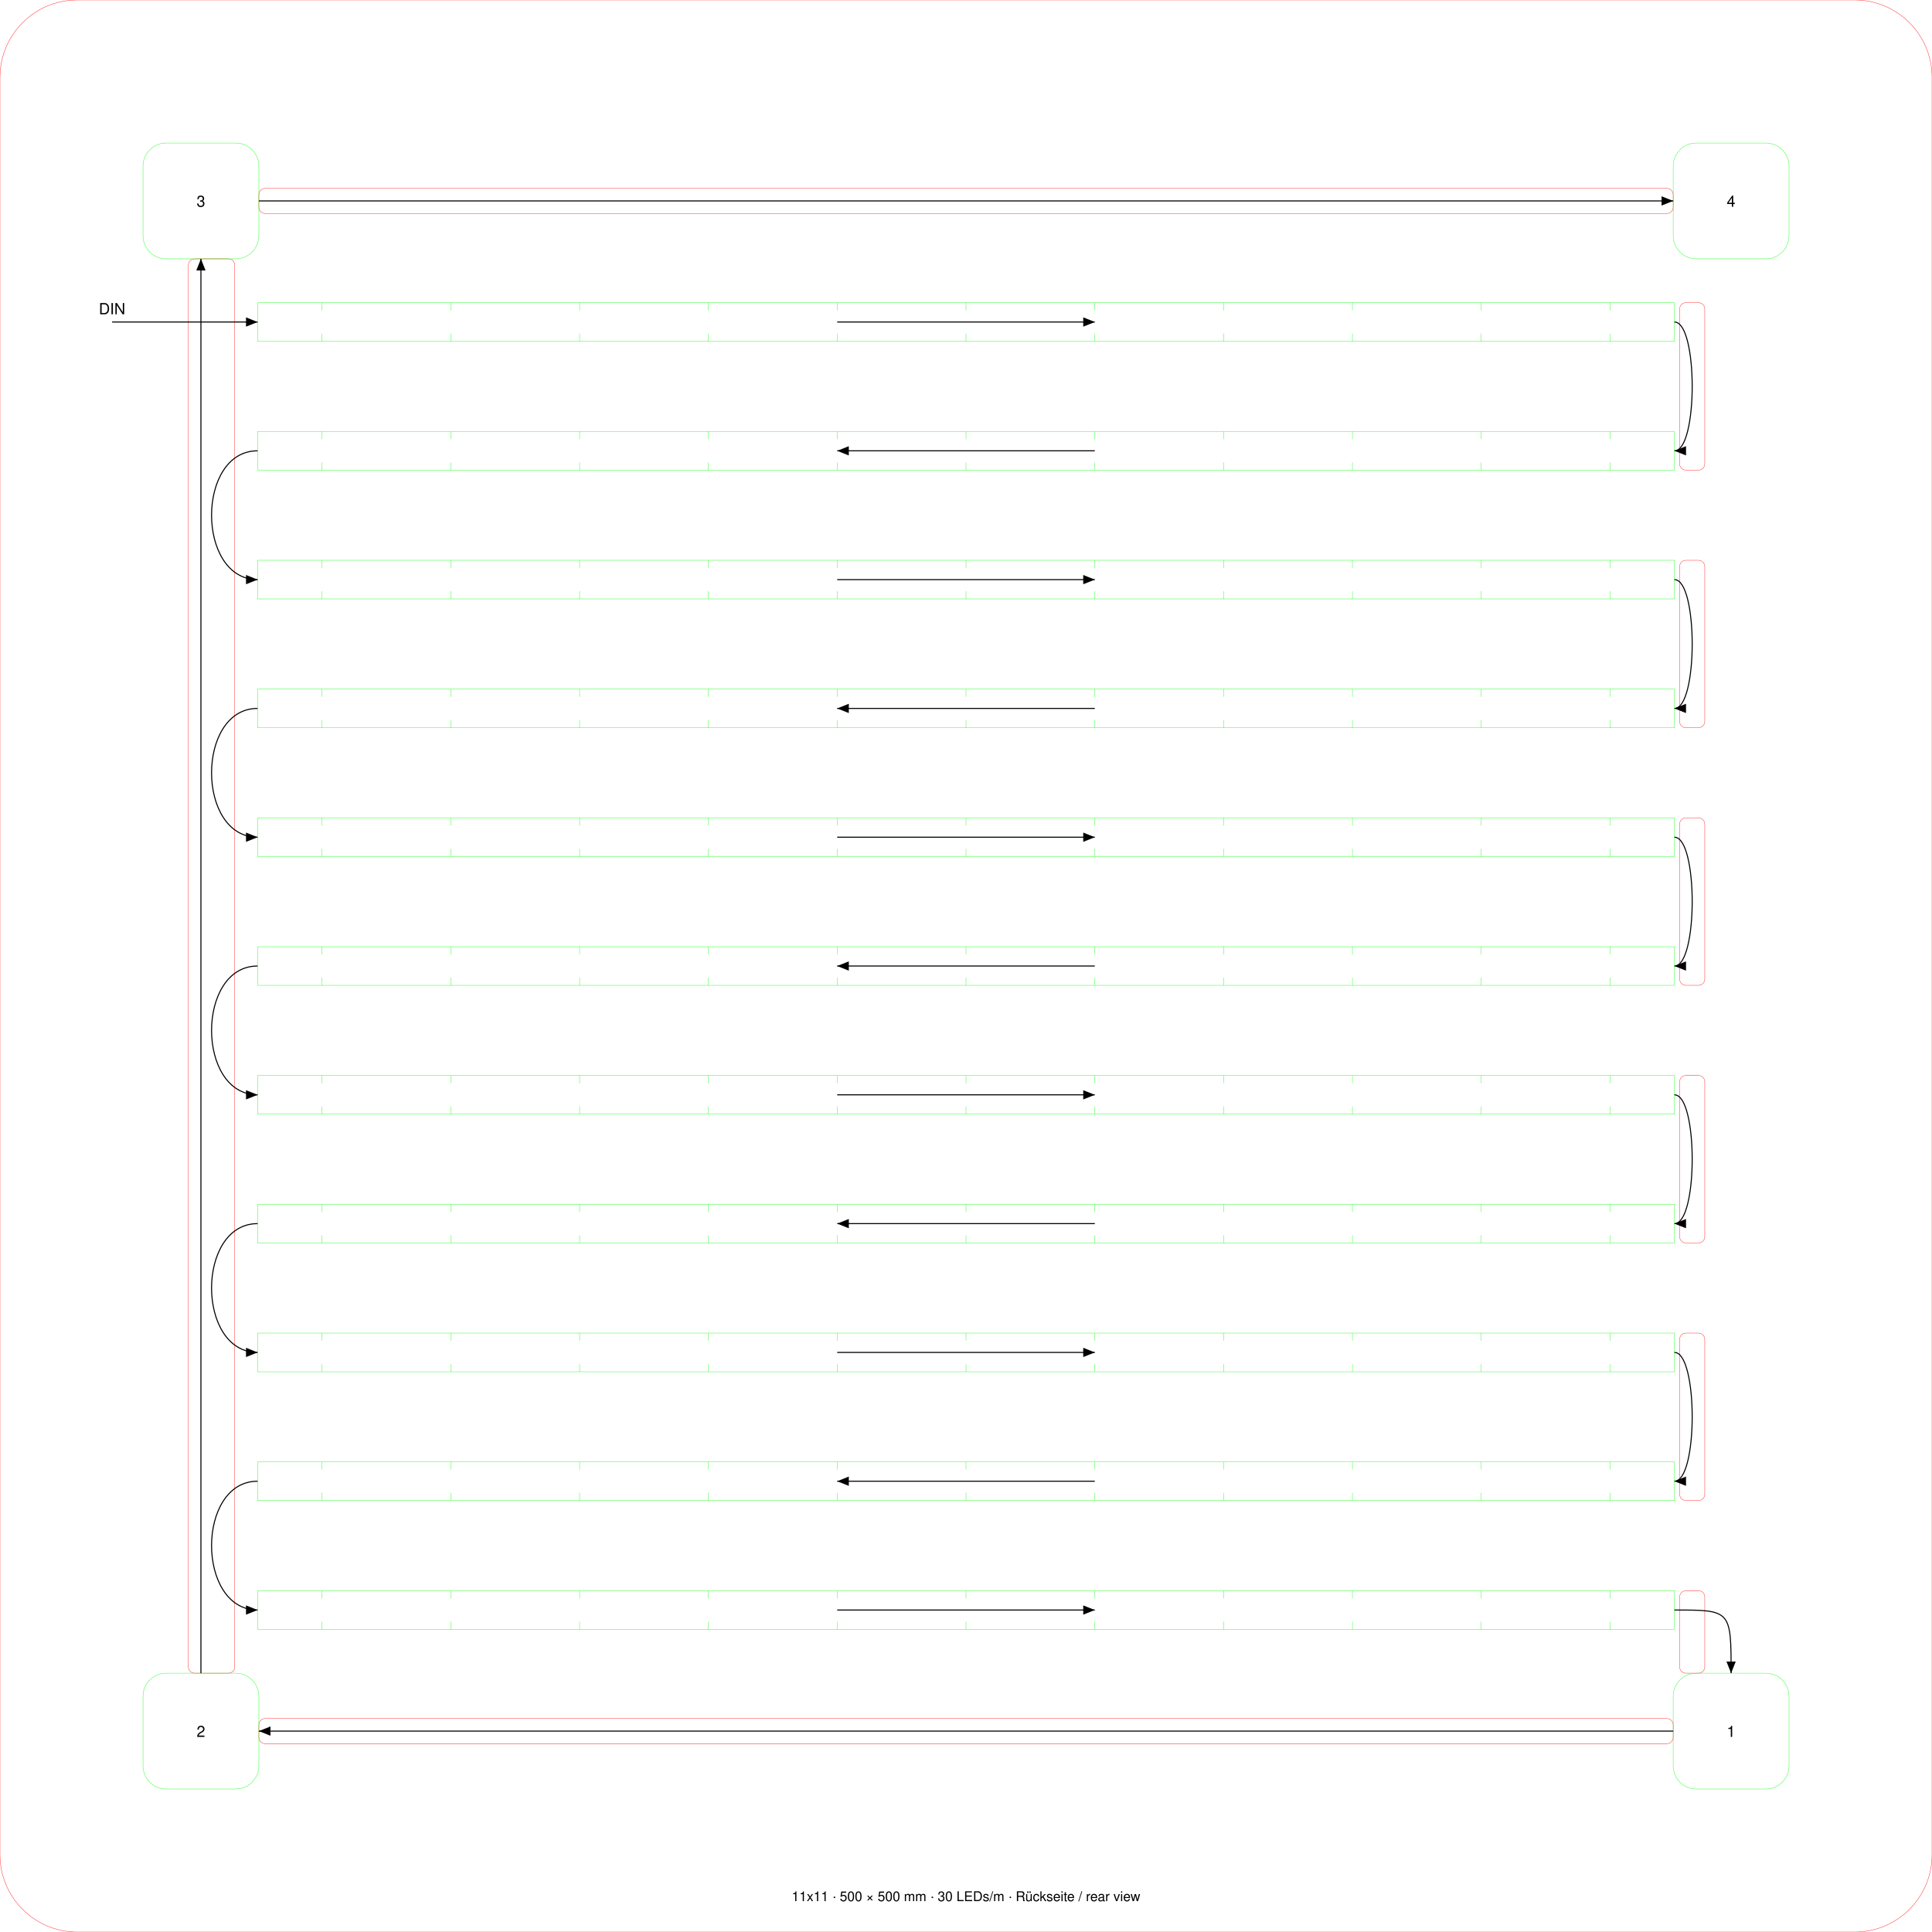
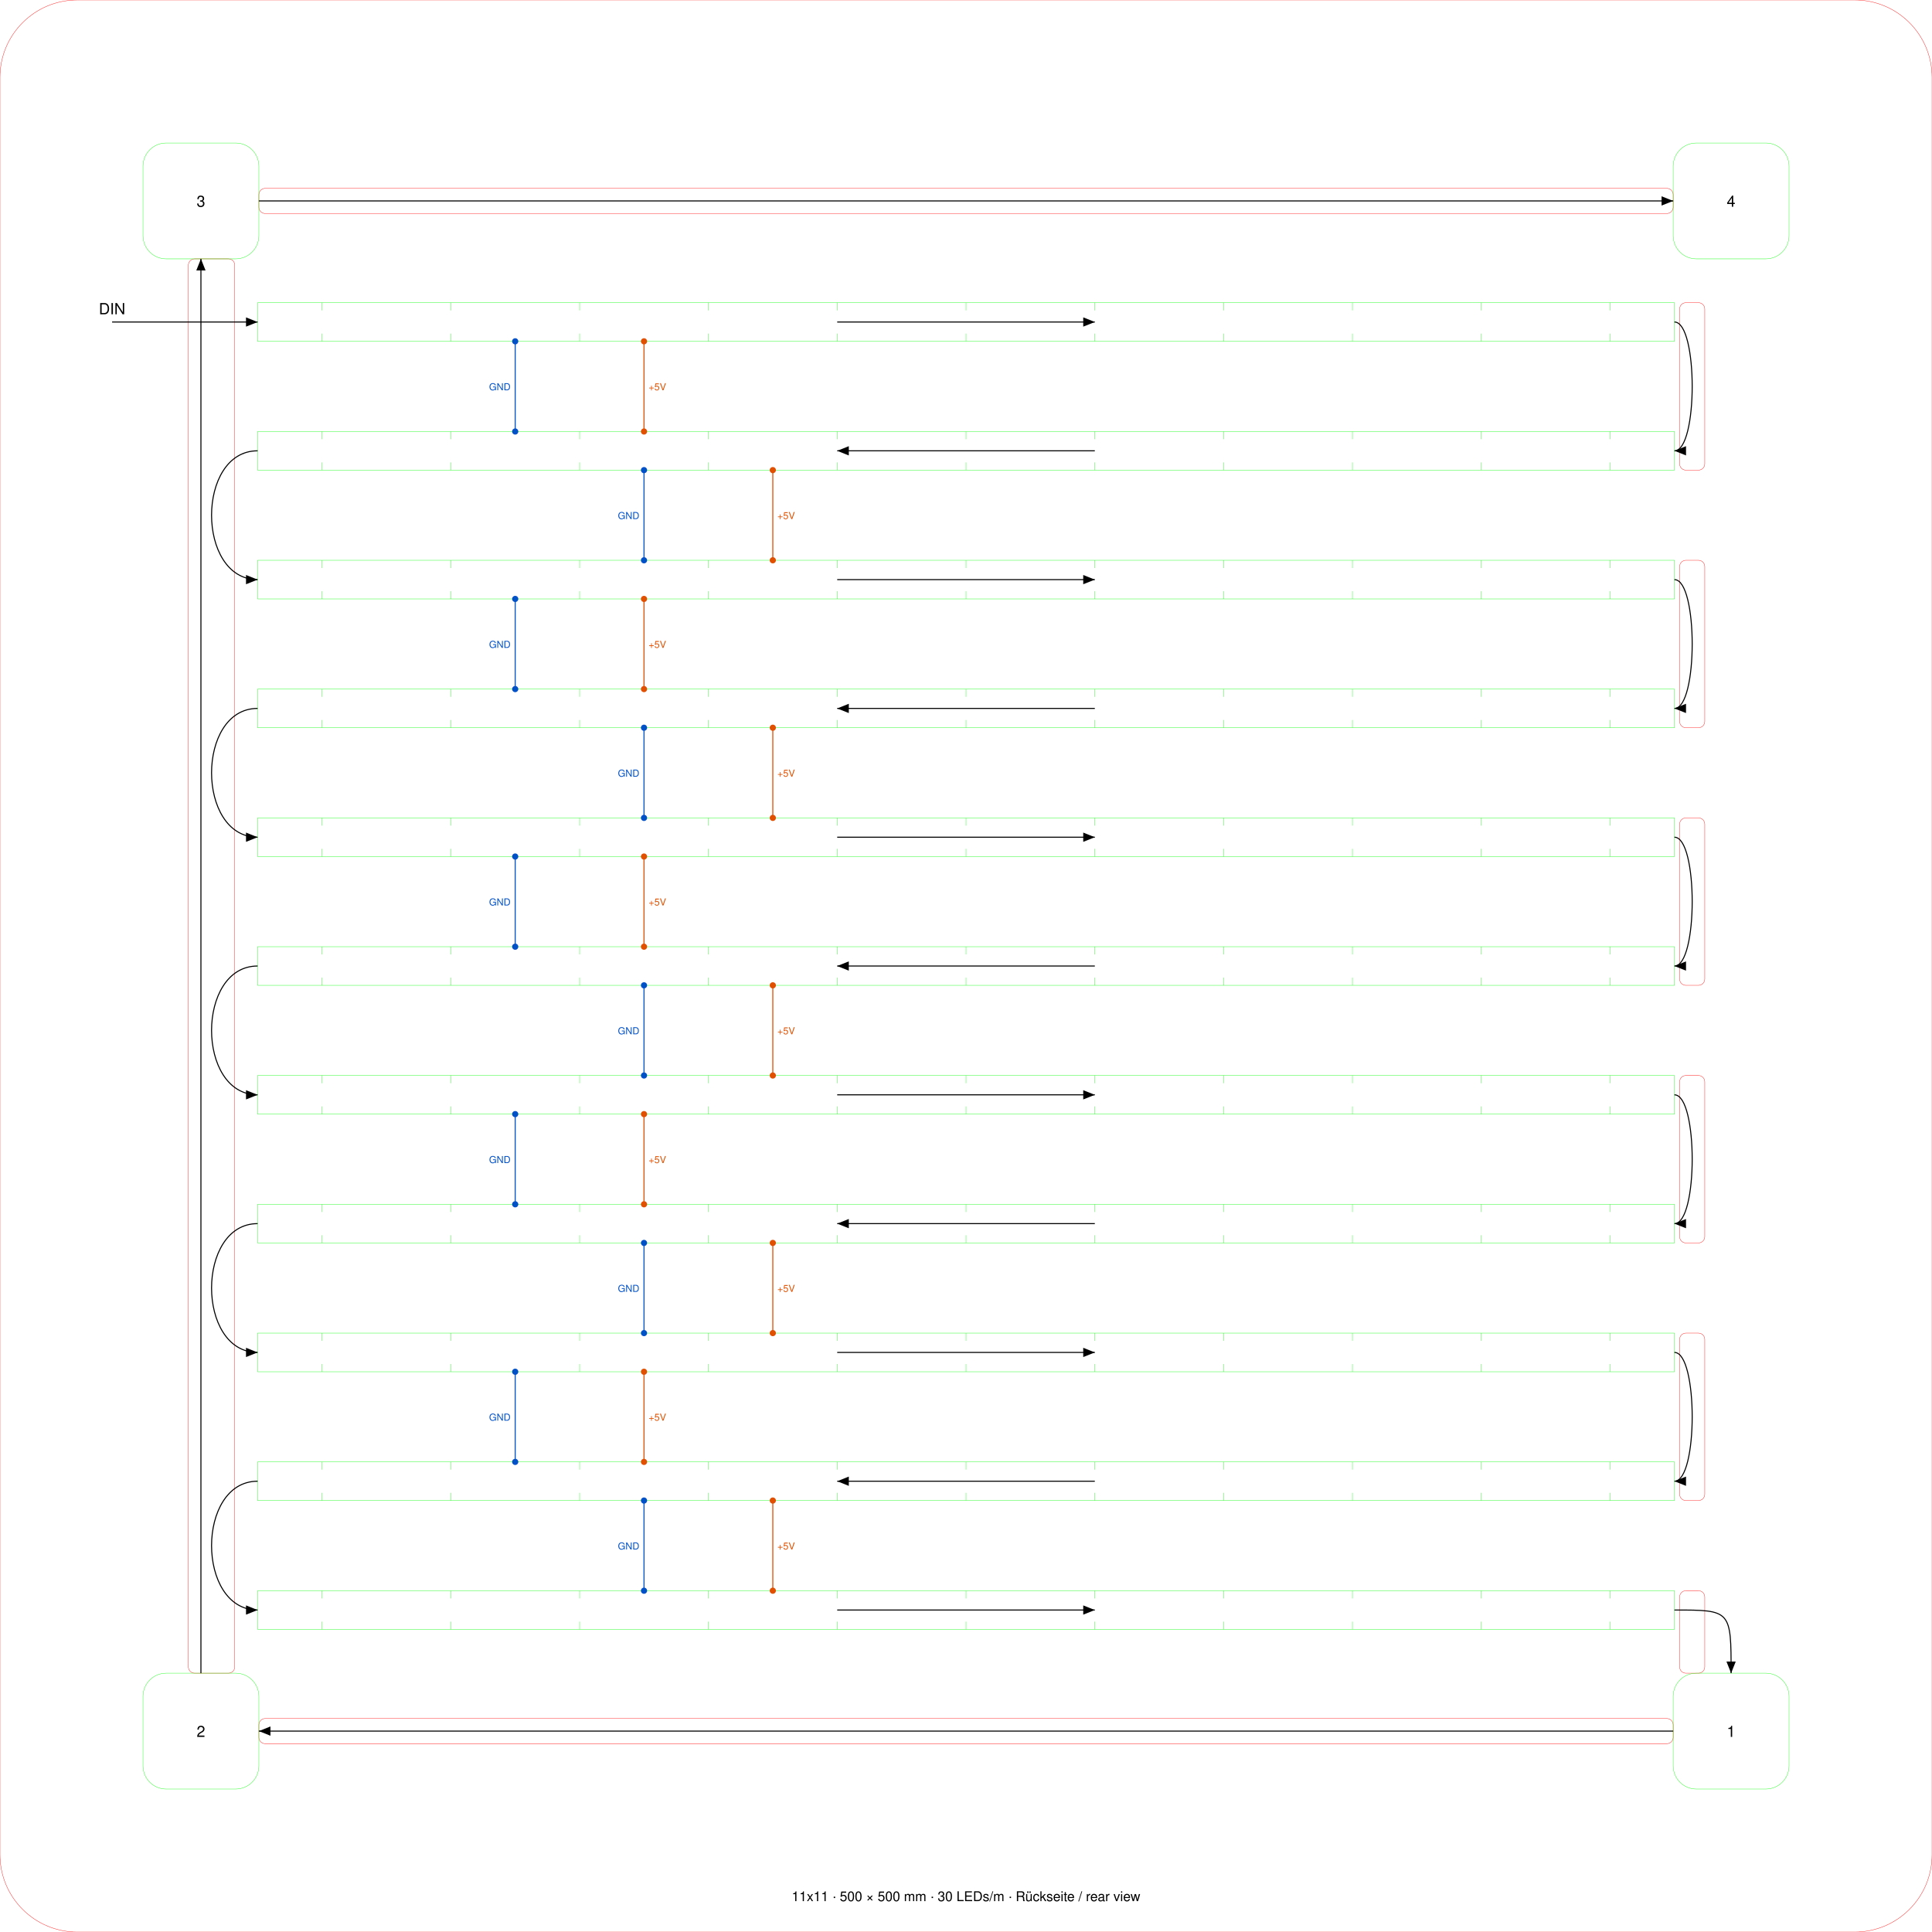
<svg xmlns="http://www.w3.org/2000/svg" version="1.1" width="500mm" height="500mm" viewBox="0 0 1417.3 1417.3">
  <style type="text/css">
	.cut{fill:none;stroke:#FF0000;stroke-width:0.236;}
	.mark{fill:none;stroke:#00FF00;stroke-width:0.236;}
	.arrow{fill:none;stroke:#000000;stroke-width:0.75;}
	.head{fill:#000000;}
	.label{font-family:'Helvetica';font-size:11.3px;text-anchor:middle;}
	.caption{font-family:'Helvetica';font-size:9.9px;text-anchor:middle;}
+ 	.gnd{fill:none;stroke:#0050C8;stroke-width:0.75;}
+ 	.vcc{fill:none;stroke:#E05000;stroke-width:0.75;}
+ 	.gnddot{fill:#0050C8;}
+ 	.vccdot{fill:#E05000;}
+ 	.gndlabel{fill:#0050C8;font-family:'Helvetica';font-size:7.1px;}
+ 	.vcclabel{fill:#E05000;font-family:'Helvetica';font-size:7.1px;}
</style>
  <g id="montage">
    <rect class="cut" x="0.00" y="0.00" width="1417.32" height="1417.32" rx="56.69" />
    <rect class="cut" x="1232.17" y="222.05" width="18.43" height="122.83" rx="4.61" />
    <rect class="cut" x="1232.17" y="411.02" width="18.43" height="122.83" rx="4.61" />
    <rect class="cut" x="1232.17" y="600.00" width="18.43" height="122.83" rx="4.61" />
    <rect class="cut" x="1232.17" y="788.98" width="18.43" height="122.83" rx="4.61" />
    <rect class="cut" x="1232.17" y="977.95" width="18.43" height="122.83" rx="4.61" />
    <rect class="cut" x="189.90" y="138.19" width="1037.53" height="18.43" rx="4.61" />
    <rect class="cut" x="189.90" y="1260.71" width="1037.53" height="18.43" rx="4.61" />
    <rect class="cut" x="138.19" y="189.90" width="34.02" height="1037.53" rx="4.61" />
    <rect class="cut" x="1232.17" y="1166.93" width="18.43" height="60.50" rx="4.61" />
    <rect class="mark" x="188.98" y="222.05" width="1039.37" height="28.35" rx="0.00" />
    <line class="mark" x1="1181.10" y1="222.05" x2="1181.10" y2="227.72" />
    <line class="mark" x1="1181.10" y1="250.39" x2="1181.10" y2="244.72" />
    <line class="mark" x1="1086.61" y1="222.05" x2="1086.61" y2="227.72" />
    <line class="mark" x1="1086.61" y1="250.39" x2="1086.61" y2="244.72" />
    <line class="mark" x1="992.13" y1="222.05" x2="992.13" y2="227.72" />
    <line class="mark" x1="992.13" y1="250.39" x2="992.13" y2="244.72" />
    <line class="mark" x1="897.64" y1="222.05" x2="897.64" y2="227.72" />
    <line class="mark" x1="897.64" y1="250.39" x2="897.64" y2="244.72" />
    <line class="mark" x1="803.15" y1="222.05" x2="803.15" y2="227.72" />
    <line class="mark" x1="803.15" y1="250.39" x2="803.15" y2="244.72" />
    <line class="mark" x1="708.66" y1="222.05" x2="708.66" y2="227.72" />
    <line class="mark" x1="708.66" y1="250.39" x2="708.66" y2="244.72" />
    <line class="mark" x1="614.17" y1="222.05" x2="614.17" y2="227.72" />
    <line class="mark" x1="614.17" y1="250.39" x2="614.17" y2="244.72" />
    <line class="mark" x1="519.69" y1="222.05" x2="519.69" y2="227.72" />
    <line class="mark" x1="519.69" y1="250.39" x2="519.69" y2="244.72" />
    <line class="mark" x1="425.20" y1="222.05" x2="425.20" y2="227.72" />
    <line class="mark" x1="425.20" y1="250.39" x2="425.20" y2="244.72" />
    <line class="mark" x1="330.71" y1="222.05" x2="330.71" y2="227.72" />
    <line class="mark" x1="330.71" y1="250.39" x2="330.71" y2="244.72" />
    <line class="mark" x1="236.22" y1="222.05" x2="236.22" y2="227.72" />
    <line class="mark" x1="236.22" y1="250.39" x2="236.22" y2="244.72" />
    <rect class="mark" x="188.98" y="316.54" width="1039.37" height="28.35" rx="0.00" />
    <line class="mark" x1="1181.10" y1="316.54" x2="1181.10" y2="322.20" />
    <line class="mark" x1="1181.10" y1="344.88" x2="1181.10" y2="339.21" />
    <line class="mark" x1="1086.61" y1="316.54" x2="1086.61" y2="322.20" />
    <line class="mark" x1="1086.61" y1="344.88" x2="1086.61" y2="339.21" />
    <line class="mark" x1="992.13" y1="316.54" x2="992.13" y2="322.20" />
    <line class="mark" x1="992.13" y1="344.88" x2="992.13" y2="339.21" />
    <line class="mark" x1="897.64" y1="316.54" x2="897.64" y2="322.20" />
    <line class="mark" x1="897.64" y1="344.88" x2="897.64" y2="339.21" />
    <line class="mark" x1="803.15" y1="316.54" x2="803.15" y2="322.20" />
    <line class="mark" x1="803.15" y1="344.88" x2="803.15" y2="339.21" />
    <line class="mark" x1="708.66" y1="316.54" x2="708.66" y2="322.20" />
    <line class="mark" x1="708.66" y1="344.88" x2="708.66" y2="339.21" />
    <line class="mark" x1="614.17" y1="316.54" x2="614.17" y2="322.20" />
    <line class="mark" x1="614.17" y1="344.88" x2="614.17" y2="339.21" />
    <line class="mark" x1="519.69" y1="316.54" x2="519.69" y2="322.20" />
    <line class="mark" x1="519.69" y1="344.88" x2="519.69" y2="339.21" />
    <line class="mark" x1="425.20" y1="316.54" x2="425.20" y2="322.20" />
    <line class="mark" x1="425.20" y1="344.88" x2="425.20" y2="339.21" />
    <line class="mark" x1="330.71" y1="316.54" x2="330.71" y2="322.20" />
    <line class="mark" x1="330.71" y1="344.88" x2="330.71" y2="339.21" />
    <line class="mark" x1="236.22" y1="316.54" x2="236.22" y2="322.20" />
    <line class="mark" x1="236.22" y1="344.88" x2="236.22" y2="339.21" />
    <rect class="mark" x="188.98" y="411.02" width="1039.37" height="28.35" rx="0.00" />
    <line class="mark" x1="1181.10" y1="411.02" x2="1181.10" y2="416.69" />
    <line class="mark" x1="1181.10" y1="439.37" x2="1181.10" y2="433.70" />
    <line class="mark" x1="1086.61" y1="411.02" x2="1086.61" y2="416.69" />
    <line class="mark" x1="1086.61" y1="439.37" x2="1086.61" y2="433.70" />
    <line class="mark" x1="992.13" y1="411.02" x2="992.13" y2="416.69" />
    <line class="mark" x1="992.13" y1="439.37" x2="992.13" y2="433.70" />
    <line class="mark" x1="897.64" y1="411.02" x2="897.64" y2="416.69" />
    <line class="mark" x1="897.64" y1="439.37" x2="897.64" y2="433.70" />
    <line class="mark" x1="803.15" y1="411.02" x2="803.15" y2="416.69" />
    <line class="mark" x1="803.15" y1="439.37" x2="803.15" y2="433.70" />
    <line class="mark" x1="708.66" y1="411.02" x2="708.66" y2="416.69" />
    <line class="mark" x1="708.66" y1="439.37" x2="708.66" y2="433.70" />
    <line class="mark" x1="614.17" y1="411.02" x2="614.17" y2="416.69" />
    <line class="mark" x1="614.17" y1="439.37" x2="614.17" y2="433.70" />
    <line class="mark" x1="519.69" y1="411.02" x2="519.69" y2="416.69" />
    <line class="mark" x1="519.69" y1="439.37" x2="519.69" y2="433.70" />
    <line class="mark" x1="425.20" y1="411.02" x2="425.20" y2="416.69" />
    <line class="mark" x1="425.20" y1="439.37" x2="425.20" y2="433.70" />
    <line class="mark" x1="330.71" y1="411.02" x2="330.71" y2="416.69" />
    <line class="mark" x1="330.71" y1="439.37" x2="330.71" y2="433.70" />
    <line class="mark" x1="236.22" y1="411.02" x2="236.22" y2="416.69" />
    <line class="mark" x1="236.22" y1="439.37" x2="236.22" y2="433.70" />
    <rect class="mark" x="188.98" y="505.51" width="1039.37" height="28.35" rx="0.00" />
    <line class="mark" x1="1181.10" y1="505.51" x2="1181.10" y2="511.18" />
    <line class="mark" x1="1181.10" y1="533.86" x2="1181.10" y2="528.19" />
    <line class="mark" x1="1086.61" y1="505.51" x2="1086.61" y2="511.18" />
    <line class="mark" x1="1086.61" y1="533.86" x2="1086.61" y2="528.19" />
    <line class="mark" x1="992.13" y1="505.51" x2="992.13" y2="511.18" />
    <line class="mark" x1="992.13" y1="533.86" x2="992.13" y2="528.19" />
    <line class="mark" x1="897.64" y1="505.51" x2="897.64" y2="511.18" />
    <line class="mark" x1="897.64" y1="533.86" x2="897.64" y2="528.19" />
    <line class="mark" x1="803.15" y1="505.51" x2="803.15" y2="511.18" />
    <line class="mark" x1="803.15" y1="533.86" x2="803.15" y2="528.19" />
    <line class="mark" x1="708.66" y1="505.51" x2="708.66" y2="511.18" />
    <line class="mark" x1="708.66" y1="533.86" x2="708.66" y2="528.19" />
    <line class="mark" x1="614.17" y1="505.51" x2="614.17" y2="511.18" />
    <line class="mark" x1="614.17" y1="533.86" x2="614.17" y2="528.19" />
    <line class="mark" x1="519.69" y1="505.51" x2="519.69" y2="511.18" />
    <line class="mark" x1="519.69" y1="533.86" x2="519.69" y2="528.19" />
    <line class="mark" x1="425.20" y1="505.51" x2="425.20" y2="511.18" />
    <line class="mark" x1="425.20" y1="533.86" x2="425.20" y2="528.19" />
    <line class="mark" x1="330.71" y1="505.51" x2="330.71" y2="511.18" />
    <line class="mark" x1="330.71" y1="533.86" x2="330.71" y2="528.19" />
    <line class="mark" x1="236.22" y1="505.51" x2="236.22" y2="511.18" />
    <line class="mark" x1="236.22" y1="533.86" x2="236.22" y2="528.19" />
    <rect class="mark" x="188.98" y="600.00" width="1039.37" height="28.35" rx="0.00" />
    <line class="mark" x1="1181.10" y1="600.00" x2="1181.10" y2="605.67" />
    <line class="mark" x1="1181.10" y1="628.35" x2="1181.10" y2="622.68" />
    <line class="mark" x1="1086.61" y1="600.00" x2="1086.61" y2="605.67" />
    <line class="mark" x1="1086.61" y1="628.35" x2="1086.61" y2="622.68" />
    <line class="mark" x1="992.13" y1="600.00" x2="992.13" y2="605.67" />
    <line class="mark" x1="992.13" y1="628.35" x2="992.13" y2="622.68" />
    <line class="mark" x1="897.64" y1="600.00" x2="897.64" y2="605.67" />
    <line class="mark" x1="897.64" y1="628.35" x2="897.64" y2="622.68" />
    <line class="mark" x1="803.15" y1="600.00" x2="803.15" y2="605.67" />
    <line class="mark" x1="803.15" y1="628.35" x2="803.15" y2="622.68" />
    <line class="mark" x1="708.66" y1="600.00" x2="708.66" y2="605.67" />
    <line class="mark" x1="708.66" y1="628.35" x2="708.66" y2="622.68" />
    <line class="mark" x1="614.17" y1="600.00" x2="614.17" y2="605.67" />
    <line class="mark" x1="614.17" y1="628.35" x2="614.17" y2="622.68" />
    <line class="mark" x1="519.69" y1="600.00" x2="519.69" y2="605.67" />
    <line class="mark" x1="519.69" y1="628.35" x2="519.69" y2="622.68" />
    <line class="mark" x1="425.20" y1="600.00" x2="425.20" y2="605.67" />
    <line class="mark" x1="425.20" y1="628.35" x2="425.20" y2="622.68" />
    <line class="mark" x1="330.71" y1="600.00" x2="330.71" y2="605.67" />
    <line class="mark" x1="330.71" y1="628.35" x2="330.71" y2="622.68" />
    <line class="mark" x1="236.22" y1="600.00" x2="236.22" y2="605.67" />
    <line class="mark" x1="236.22" y1="628.35" x2="236.22" y2="622.68" />
    <rect class="mark" x="188.98" y="694.49" width="1039.37" height="28.35" rx="0.00" />
    <line class="mark" x1="1181.10" y1="694.49" x2="1181.10" y2="700.16" />
    <line class="mark" x1="1181.10" y1="722.83" x2="1181.10" y2="717.17" />
    <line class="mark" x1="1086.61" y1="694.49" x2="1086.61" y2="700.16" />
    <line class="mark" x1="1086.61" y1="722.83" x2="1086.61" y2="717.17" />
    <line class="mark" x1="992.13" y1="694.49" x2="992.13" y2="700.16" />
    <line class="mark" x1="992.13" y1="722.83" x2="992.13" y2="717.17" />
    <line class="mark" x1="897.64" y1="694.49" x2="897.64" y2="700.16" />
    <line class="mark" x1="897.64" y1="722.83" x2="897.64" y2="717.17" />
    <line class="mark" x1="803.15" y1="694.49" x2="803.15" y2="700.16" />
    <line class="mark" x1="803.15" y1="722.83" x2="803.15" y2="717.17" />
    <line class="mark" x1="708.66" y1="694.49" x2="708.66" y2="700.16" />
    <line class="mark" x1="708.66" y1="722.83" x2="708.66" y2="717.17" />
    <line class="mark" x1="614.17" y1="694.49" x2="614.17" y2="700.16" />
    <line class="mark" x1="614.17" y1="722.83" x2="614.17" y2="717.17" />
    <line class="mark" x1="519.69" y1="694.49" x2="519.69" y2="700.16" />
    <line class="mark" x1="519.69" y1="722.83" x2="519.69" y2="717.17" />
    <line class="mark" x1="425.20" y1="694.49" x2="425.20" y2="700.16" />
    <line class="mark" x1="425.20" y1="722.83" x2="425.20" y2="717.17" />
    <line class="mark" x1="330.71" y1="694.49" x2="330.71" y2="700.16" />
    <line class="mark" x1="330.71" y1="722.83" x2="330.71" y2="717.17" />
    <line class="mark" x1="236.22" y1="694.49" x2="236.22" y2="700.16" />
    <line class="mark" x1="236.22" y1="722.83" x2="236.22" y2="717.17" />
    <rect class="mark" x="188.98" y="788.98" width="1039.37" height="28.35" rx="0.00" />
    <line class="mark" x1="1181.10" y1="788.98" x2="1181.10" y2="794.65" />
    <line class="mark" x1="1181.10" y1="817.32" x2="1181.10" y2="811.65" />
    <line class="mark" x1="1086.61" y1="788.98" x2="1086.61" y2="794.65" />
    <line class="mark" x1="1086.61" y1="817.32" x2="1086.61" y2="811.65" />
    <line class="mark" x1="992.13" y1="788.98" x2="992.13" y2="794.65" />
    <line class="mark" x1="992.13" y1="817.32" x2="992.13" y2="811.65" />
    <line class="mark" x1="897.64" y1="788.98" x2="897.64" y2="794.65" />
    <line class="mark" x1="897.64" y1="817.32" x2="897.64" y2="811.65" />
    <line class="mark" x1="803.15" y1="788.98" x2="803.15" y2="794.65" />
    <line class="mark" x1="803.15" y1="817.32" x2="803.15" y2="811.65" />
    <line class="mark" x1="708.66" y1="788.98" x2="708.66" y2="794.65" />
    <line class="mark" x1="708.66" y1="817.32" x2="708.66" y2="811.65" />
    <line class="mark" x1="614.17" y1="788.98" x2="614.17" y2="794.65" />
    <line class="mark" x1="614.17" y1="817.32" x2="614.17" y2="811.65" />
    <line class="mark" x1="519.69" y1="788.98" x2="519.69" y2="794.65" />
    <line class="mark" x1="519.69" y1="817.32" x2="519.69" y2="811.65" />
    <line class="mark" x1="425.20" y1="788.98" x2="425.20" y2="794.65" />
    <line class="mark" x1="425.20" y1="817.32" x2="425.20" y2="811.65" />
    <line class="mark" x1="330.71" y1="788.98" x2="330.71" y2="794.65" />
    <line class="mark" x1="330.71" y1="817.32" x2="330.71" y2="811.65" />
    <line class="mark" x1="236.22" y1="788.98" x2="236.22" y2="794.65" />
    <line class="mark" x1="236.22" y1="817.32" x2="236.22" y2="811.65" />
    <rect class="mark" x="188.98" y="883.46" width="1039.37" height="28.35" rx="0.00" />
    <line class="mark" x1="1181.10" y1="883.46" x2="1181.10" y2="889.13" />
    <line class="mark" x1="1181.10" y1="911.81" x2="1181.10" y2="906.14" />
    <line class="mark" x1="1086.61" y1="883.46" x2="1086.61" y2="889.13" />
    <line class="mark" x1="1086.61" y1="911.81" x2="1086.61" y2="906.14" />
    <line class="mark" x1="992.13" y1="883.46" x2="992.13" y2="889.13" />
    <line class="mark" x1="992.13" y1="911.81" x2="992.13" y2="906.14" />
    <line class="mark" x1="897.64" y1="883.46" x2="897.64" y2="889.13" />
    <line class="mark" x1="897.64" y1="911.81" x2="897.64" y2="906.14" />
    <line class="mark" x1="803.15" y1="883.46" x2="803.15" y2="889.13" />
    <line class="mark" x1="803.15" y1="911.81" x2="803.15" y2="906.14" />
    <line class="mark" x1="708.66" y1="883.46" x2="708.66" y2="889.13" />
    <line class="mark" x1="708.66" y1="911.81" x2="708.66" y2="906.14" />
    <line class="mark" x1="614.17" y1="883.46" x2="614.17" y2="889.13" />
    <line class="mark" x1="614.17" y1="911.81" x2="614.17" y2="906.14" />
    <line class="mark" x1="519.69" y1="883.46" x2="519.69" y2="889.13" />
    <line class="mark" x1="519.69" y1="911.81" x2="519.69" y2="906.14" />
    <line class="mark" x1="425.20" y1="883.46" x2="425.20" y2="889.13" />
    <line class="mark" x1="425.20" y1="911.81" x2="425.20" y2="906.14" />
    <line class="mark" x1="330.71" y1="883.46" x2="330.71" y2="889.13" />
    <line class="mark" x1="330.71" y1="911.81" x2="330.71" y2="906.14" />
    <line class="mark" x1="236.22" y1="883.46" x2="236.22" y2="889.13" />
    <line class="mark" x1="236.22" y1="911.81" x2="236.22" y2="906.14" />
    <rect class="mark" x="188.98" y="977.95" width="1039.37" height="28.35" rx="0.00" />
    <line class="mark" x1="1181.10" y1="977.95" x2="1181.10" y2="983.62" />
    <line class="mark" x1="1181.10" y1="1006.30" x2="1181.10" y2="1000.63" />
    <line class="mark" x1="1086.61" y1="977.95" x2="1086.61" y2="983.62" />
    <line class="mark" x1="1086.61" y1="1006.30" x2="1086.61" y2="1000.63" />
    <line class="mark" x1="992.13" y1="977.95" x2="992.13" y2="983.62" />
    <line class="mark" x1="992.13" y1="1006.30" x2="992.13" y2="1000.63" />
    <line class="mark" x1="897.64" y1="977.95" x2="897.64" y2="983.62" />
    <line class="mark" x1="897.64" y1="1006.30" x2="897.64" y2="1000.63" />
    <line class="mark" x1="803.15" y1="977.95" x2="803.15" y2="983.62" />
    <line class="mark" x1="803.15" y1="1006.30" x2="803.15" y2="1000.63" />
    <line class="mark" x1="708.66" y1="977.95" x2="708.66" y2="983.62" />
    <line class="mark" x1="708.66" y1="1006.30" x2="708.66" y2="1000.63" />
    <line class="mark" x1="614.17" y1="977.95" x2="614.17" y2="983.62" />
    <line class="mark" x1="614.17" y1="1006.30" x2="614.17" y2="1000.63" />
    <line class="mark" x1="519.69" y1="977.95" x2="519.69" y2="983.62" />
    <line class="mark" x1="519.69" y1="1006.30" x2="519.69" y2="1000.63" />
    <line class="mark" x1="425.20" y1="977.95" x2="425.20" y2="983.62" />
    <line class="mark" x1="425.20" y1="1006.30" x2="425.20" y2="1000.63" />
    <line class="mark" x1="330.71" y1="977.95" x2="330.71" y2="983.62" />
    <line class="mark" x1="330.71" y1="1006.30" x2="330.71" y2="1000.63" />
    <line class="mark" x1="236.22" y1="977.95" x2="236.22" y2="983.62" />
    <line class="mark" x1="236.22" y1="1006.30" x2="236.22" y2="1000.63" />
    <rect class="mark" x="188.98" y="1072.44" width="1039.37" height="28.35" rx="0.00" />
    <line class="mark" x1="1181.10" y1="1072.44" x2="1181.10" y2="1078.11" />
    <line class="mark" x1="1181.10" y1="1100.79" x2="1181.10" y2="1095.12" />
    <line class="mark" x1="1086.61" y1="1072.44" x2="1086.61" y2="1078.11" />
    <line class="mark" x1="1086.61" y1="1100.79" x2="1086.61" y2="1095.12" />
    <line class="mark" x1="992.13" y1="1072.44" x2="992.13" y2="1078.11" />
    <line class="mark" x1="992.13" y1="1100.79" x2="992.13" y2="1095.12" />
    <line class="mark" x1="897.64" y1="1072.44" x2="897.64" y2="1078.11" />
    <line class="mark" x1="897.64" y1="1100.79" x2="897.64" y2="1095.12" />
    <line class="mark" x1="803.15" y1="1072.44" x2="803.15" y2="1078.11" />
    <line class="mark" x1="803.15" y1="1100.79" x2="803.15" y2="1095.12" />
    <line class="mark" x1="708.66" y1="1072.44" x2="708.66" y2="1078.11" />
    <line class="mark" x1="708.66" y1="1100.79" x2="708.66" y2="1095.12" />
    <line class="mark" x1="614.17" y1="1072.44" x2="614.17" y2="1078.11" />
    <line class="mark" x1="614.17" y1="1100.79" x2="614.17" y2="1095.12" />
    <line class="mark" x1="519.69" y1="1072.44" x2="519.69" y2="1078.11" />
    <line class="mark" x1="519.69" y1="1100.79" x2="519.69" y2="1095.12" />
    <line class="mark" x1="425.20" y1="1072.44" x2="425.20" y2="1078.11" />
    <line class="mark" x1="425.20" y1="1100.79" x2="425.20" y2="1095.12" />
    <line class="mark" x1="330.71" y1="1072.44" x2="330.71" y2="1078.11" />
    <line class="mark" x1="330.71" y1="1100.79" x2="330.71" y2="1095.12" />
    <line class="mark" x1="236.22" y1="1072.44" x2="236.22" y2="1078.11" />
    <line class="mark" x1="236.22" y1="1100.79" x2="236.22" y2="1095.12" />
    <rect class="mark" x="188.98" y="1166.93" width="1039.37" height="28.35" rx="0.00" />
    <line class="mark" x1="1181.10" y1="1166.93" x2="1181.10" y2="1172.60" />
    <line class="mark" x1="1181.10" y1="1195.28" x2="1181.10" y2="1189.61" />
    <line class="mark" x1="1086.61" y1="1166.93" x2="1086.61" y2="1172.60" />
    <line class="mark" x1="1086.61" y1="1195.28" x2="1086.61" y2="1189.61" />
    <line class="mark" x1="992.13" y1="1166.93" x2="992.13" y2="1172.60" />
    <line class="mark" x1="992.13" y1="1195.28" x2="992.13" y2="1189.61" />
    <line class="mark" x1="897.64" y1="1166.93" x2="897.64" y2="1172.60" />
    <line class="mark" x1="897.64" y1="1195.28" x2="897.64" y2="1189.61" />
    <line class="mark" x1="803.15" y1="1166.93" x2="803.15" y2="1172.60" />
    <line class="mark" x1="803.15" y1="1195.28" x2="803.15" y2="1189.61" />
    <line class="mark" x1="708.66" y1="1166.93" x2="708.66" y2="1172.60" />
    <line class="mark" x1="708.66" y1="1195.28" x2="708.66" y2="1189.61" />
    <line class="mark" x1="614.17" y1="1166.93" x2="614.17" y2="1172.60" />
    <line class="mark" x1="614.17" y1="1195.28" x2="614.17" y2="1189.61" />
    <line class="mark" x1="519.69" y1="1166.93" x2="519.69" y2="1172.60" />
    <line class="mark" x1="519.69" y1="1195.28" x2="519.69" y2="1189.61" />
    <line class="mark" x1="425.20" y1="1166.93" x2="425.20" y2="1172.60" />
    <line class="mark" x1="425.20" y1="1195.28" x2="425.20" y2="1189.61" />
    <line class="mark" x1="330.71" y1="1166.93" x2="330.71" y2="1172.60" />
    <line class="mark" x1="330.71" y1="1195.28" x2="330.71" y2="1189.61" />
    <line class="mark" x1="236.22" y1="1166.93" x2="236.22" y2="1172.60" />
    <line class="mark" x1="236.22" y1="1195.28" x2="236.22" y2="1189.61" />
    <rect class="mark" x="104.91" y="104.91" width="84.99" height="84.99" rx="17.00" />
    <rect class="mark" x="1227.43" y="104.91" width="84.99" height="84.99" rx="17.00" />
    <rect class="mark" x="104.91" y="1227.43" width="84.99" height="84.99" rx="17.00" />
    <rect class="mark" x="1227.43" y="1227.43" width="84.99" height="84.99" rx="17.00" />
  </g>
  <g id="direction">
    <line class="arrow" x1="82.23" y1="236.22" x2="188.98" y2="236.22" />
    <polygon class="head" points="188.98,236.22 180.47,239.62 180.47,232.82" />
    <text class="label" x="82.23" y="230.55">DIN</text>
    <line class="arrow" x1="614.17" y1="236.22" x2="803.15" y2="236.22" />
    <polygon class="head" points="803.15,236.22 794.65,239.62 794.65,232.82" />
    <line class="arrow" x1="803.15" y1="330.71" x2="614.17" y2="330.71" />
    <polygon class="head" points="614.17,330.71 622.68,327.31 622.68,334.11" />
    <line class="arrow" x1="614.17" y1="425.20" x2="803.15" y2="425.20" />
    <polygon class="head" points="803.15,425.20 794.65,428.60 794.65,421.80" />
    <line class="arrow" x1="803.15" y1="519.69" x2="614.17" y2="519.69" />
    <polygon class="head" points="614.17,519.69 622.68,516.28 622.68,523.09" />
    <line class="arrow" x1="614.17" y1="614.17" x2="803.15" y2="614.17" />
    <polygon class="head" points="803.15,614.17 794.65,617.57 794.65,610.77" />
    <line class="arrow" x1="803.15" y1="708.66" x2="614.17" y2="708.66" />
    <polygon class="head" points="614.17,708.66 622.68,705.26 622.68,712.06" />
    <line class="arrow" x1="614.17" y1="803.15" x2="803.15" y2="803.15" />
    <polygon class="head" points="803.15,803.15 794.65,806.55 794.65,799.75" />
    <line class="arrow" x1="803.15" y1="897.64" x2="614.17" y2="897.64" />
    <polygon class="head" points="614.17,897.64 622.68,894.24 622.68,901.04" />
    <line class="arrow" x1="614.17" y1="992.13" x2="803.15" y2="992.13" />
    <polygon class="head" points="803.15,992.13 794.65,995.53 794.65,988.72" />
    <line class="arrow" x1="803.15" y1="1086.61" x2="614.17" y2="1086.61" />
    <polygon class="head" points="614.17,1086.61 622.68,1083.21 622.68,1090.02" />
    <line class="arrow" x1="614.17" y1="1181.10" x2="803.15" y2="1181.10" />
    <polygon class="head" points="803.15,1181.10 794.65,1184.50 794.65,1177.70" />
    <path class="arrow" d="M1228.35,236.22 C1245.73,236.22 1245.73,330.71 1228.35,330.71" />
    <polygon class="head" points="1228.35,330.71 1236.85,327.31 1236.85,334.11" />
    <path class="arrow" d="M188.98,330.71 C143.94,330.71 143.94,425.20 188.98,425.20" />
    <polygon class="head" points="188.98,425.20 180.47,428.60 180.47,421.80" />
    <path class="arrow" d="M1228.35,425.20 C1245.73,425.20 1245.73,519.69 1228.35,519.69" />
    <polygon class="head" points="1228.35,519.69 1236.85,516.28 1236.85,523.09" />
    <path class="arrow" d="M188.98,519.69 C143.94,519.69 143.94,614.17 188.98,614.17" />
    <polygon class="head" points="188.98,614.17 180.47,617.57 180.47,610.77" />
    <path class="arrow" d="M1228.35,614.17 C1245.73,614.17 1245.73,708.66 1228.35,708.66" />
    <polygon class="head" points="1228.35,708.66 1236.85,705.26 1236.85,712.06" />
    <path class="arrow" d="M188.98,708.66 C143.94,708.66 143.94,803.15 188.98,803.15" />
    <polygon class="head" points="188.98,803.15 180.47,806.55 180.47,799.75" />
    <path class="arrow" d="M1228.35,803.15 C1245.73,803.15 1245.73,897.64 1228.35,897.64" />
    <polygon class="head" points="1228.35,897.64 1236.85,894.24 1236.85,901.04" />
    <path class="arrow" d="M188.98,897.64 C143.94,897.64 143.94,992.13 188.98,992.13" />
    <polygon class="head" points="188.98,992.13 180.47,995.53 180.47,988.72" />
    <path class="arrow" d="M1228.35,992.13 C1245.73,992.13 1245.73,1086.61 1228.35,1086.61" />
    <polygon class="head" points="1228.35,1086.61 1236.85,1083.21 1236.85,1090.02" />
    <path class="arrow" d="M188.98,1086.61 C143.94,1086.61 143.94,1181.10 188.98,1181.10" />
    <polygon class="head" points="188.98,1181.10 180.47,1184.50 180.47,1177.70" />
    <path class="arrow" d="M1228.35,1181.10 C1269.92,1181.10 1269.92,1181.10 1269.92,1227.43" />
    <polygon class="head" points="1269.92,1227.43 1266.52,1218.92 1273.32,1218.92" />
    <line class="arrow" x1="1227.43" y1="1269.92" x2="189.90" y2="1269.92" />
    <polygon class="head" points="189.90,1269.92 198.40,1266.52 198.40,1273.32" />
    <line class="arrow" x1="147.40" y1="1227.43" x2="147.40" y2="189.90" />
    <polygon class="head" points="147.40,189.90 150.80,198.40 144.00,198.40" />
    <line class="arrow" x1="189.90" y1="147.40" x2="1227.43" y2="147.40" />
    <polygon class="head" points="1227.43,147.40 1218.92,150.80 1218.92,144.00" />
    <text class="label" x="1269.92" y="1274.17">1</text>
    <text class="label" x="147.40" y="1274.17">2</text>
    <text class="label" x="147.40" y="151.65">3</text>
    <text class="label" x="1269.92" y="151.65">4</text>
    <text class="caption" x="708.66" y="1394.65">11x11 · 500 × 500 mm · 30 LEDs/m · Rückseite / rear view</text>
  </g>
+   <g id="power">
+     <line class="gnd" x1="377.95" y1="250.39" x2="377.95" y2="316.54" />
+     <circle class="gnddot" cx="377.95" cy="250.39" r="2.27" />
+     <circle class="gnddot" cx="377.95" cy="316.54" r="2.27" />
+     <text class="gndlabel" x="374.55" y="286.30" text-anchor="end">GND</text>
+     <line class="vcc" x1="472.44" y1="250.39" x2="472.44" y2="316.54" />
+     <circle class="vccdot" cx="472.44" cy="250.39" r="2.27" />
+     <circle class="vccdot" cx="472.44" cy="316.54" r="2.27" />
+     <text class="vcclabel" x="475.84" y="286.30" text-anchor="start">+5V</text>
+     <line class="gnd" x1="472.44" y1="344.88" x2="472.44" y2="411.02" />
+     <circle class="gnddot" cx="472.44" cy="344.88" r="2.27" />
+     <circle class="gnddot" cx="472.44" cy="411.02" r="2.27" />
+     <text class="gndlabel" x="469.04" y="380.79" text-anchor="end">GND</text>
+     <line class="vcc" x1="566.93" y1="344.88" x2="566.93" y2="411.02" />
+     <circle class="vccdot" cx="566.93" cy="344.88" r="2.27" />
+     <circle class="vccdot" cx="566.93" cy="411.02" r="2.27" />
+     <text class="vcclabel" x="570.33" y="380.79" text-anchor="start">+5V</text>
+     <line class="gnd" x1="377.95" y1="439.37" x2="377.95" y2="505.51" />
+     <circle class="gnddot" cx="377.95" cy="439.37" r="2.27" />
+     <circle class="gnddot" cx="377.95" cy="505.51" r="2.27" />
+     <text class="gndlabel" x="374.55" y="475.28" text-anchor="end">GND</text>
+     <line class="vcc" x1="472.44" y1="439.37" x2="472.44" y2="505.51" />
+     <circle class="vccdot" cx="472.44" cy="439.37" r="2.27" />
+     <circle class="vccdot" cx="472.44" cy="505.51" r="2.27" />
+     <text class="vcclabel" x="475.84" y="475.28" text-anchor="start">+5V</text>
+     <line class="gnd" x1="472.44" y1="533.86" x2="472.44" y2="600.00" />
+     <circle class="gnddot" cx="472.44" cy="533.86" r="2.27" />
+     <circle class="gnddot" cx="472.44" cy="600.00" r="2.27" />
+     <text class="gndlabel" x="469.04" y="569.76" text-anchor="end">GND</text>
+     <line class="vcc" x1="566.93" y1="533.86" x2="566.93" y2="600.00" />
+     <circle class="vccdot" cx="566.93" cy="533.86" r="2.27" />
+     <circle class="vccdot" cx="566.93" cy="600.00" r="2.27" />
+     <text class="vcclabel" x="570.33" y="569.76" text-anchor="start">+5V</text>
+     <line class="gnd" x1="377.95" y1="628.35" x2="377.95" y2="694.49" />
+     <circle class="gnddot" cx="377.95" cy="628.35" r="2.27" />
+     <circle class="gnddot" cx="377.95" cy="694.49" r="2.27" />
+     <text class="gndlabel" x="374.55" y="664.25" text-anchor="end">GND</text>
+     <line class="vcc" x1="472.44" y1="628.35" x2="472.44" y2="694.49" />
+     <circle class="vccdot" cx="472.44" cy="628.35" r="2.27" />
+     <circle class="vccdot" cx="472.44" cy="694.49" r="2.27" />
+     <text class="vcclabel" x="475.84" y="664.25" text-anchor="start">+5V</text>
+     <line class="gnd" x1="472.44" y1="722.83" x2="472.44" y2="788.98" />
+     <circle class="gnddot" cx="472.44" cy="722.83" r="2.27" />
+     <circle class="gnddot" cx="472.44" cy="788.98" r="2.27" />
+     <text class="gndlabel" x="469.04" y="758.74" text-anchor="end">GND</text>
+     <line class="vcc" x1="566.93" y1="722.83" x2="566.93" y2="788.98" />
+     <circle class="vccdot" cx="566.93" cy="722.83" r="2.27" />
+     <circle class="vccdot" cx="566.93" cy="788.98" r="2.27" />
+     <text class="vcclabel" x="570.33" y="758.74" text-anchor="start">+5V</text>
+     <line class="gnd" x1="377.95" y1="817.32" x2="377.95" y2="883.46" />
+     <circle class="gnddot" cx="377.95" cy="817.32" r="2.27" />
+     <circle class="gnddot" cx="377.95" cy="883.46" r="2.27" />
+     <text class="gndlabel" x="374.55" y="853.23" text-anchor="end">GND</text>
+     <line class="vcc" x1="472.44" y1="817.32" x2="472.44" y2="883.46" />
+     <circle class="vccdot" cx="472.44" cy="817.32" r="2.27" />
+     <circle class="vccdot" cx="472.44" cy="883.46" r="2.27" />
+     <text class="vcclabel" x="475.84" y="853.23" text-anchor="start">+5V</text>
+     <line class="gnd" x1="472.44" y1="911.81" x2="472.44" y2="977.95" />
+     <circle class="gnddot" cx="472.44" cy="911.81" r="2.27" />
+     <circle class="gnddot" cx="472.44" cy="977.95" r="2.27" />
+     <text class="gndlabel" x="469.04" y="947.72" text-anchor="end">GND</text>
+     <line class="vcc" x1="566.93" y1="911.81" x2="566.93" y2="977.95" />
+     <circle class="vccdot" cx="566.93" cy="911.81" r="2.27" />
+     <circle class="vccdot" cx="566.93" cy="977.95" r="2.27" />
+     <text class="vcclabel" x="570.33" y="947.72" text-anchor="start">+5V</text>
+     <line class="gnd" x1="377.95" y1="1006.30" x2="377.95" y2="1072.44" />
+     <circle class="gnddot" cx="377.95" cy="1006.30" r="2.27" />
+     <circle class="gnddot" cx="377.95" cy="1072.44" r="2.27" />
+     <text class="gndlabel" x="374.55" y="1042.20" text-anchor="end">GND</text>
+     <line class="vcc" x1="472.44" y1="1006.30" x2="472.44" y2="1072.44" />
+     <circle class="vccdot" cx="472.44" cy="1006.30" r="2.27" />
+     <circle class="vccdot" cx="472.44" cy="1072.44" r="2.27" />
+     <text class="vcclabel" x="475.84" y="1042.20" text-anchor="start">+5V</text>
+     <line class="gnd" x1="472.44" y1="1100.79" x2="472.44" y2="1166.93" />
+     <circle class="gnddot" cx="472.44" cy="1100.79" r="2.27" />
+     <circle class="gnddot" cx="472.44" cy="1166.93" r="2.27" />
+     <text class="gndlabel" x="469.04" y="1136.69" text-anchor="end">GND</text>
+     <line class="vcc" x1="566.93" y1="1100.79" x2="566.93" y2="1166.93" />
+     <circle class="vccdot" cx="566.93" cy="1100.79" r="2.27" />
+     <circle class="vccdot" cx="566.93" cy="1166.93" r="2.27" />
+     <text class="vcclabel" x="570.33" y="1136.69" text-anchor="start">+5V</text>
+   </g>
</svg>
